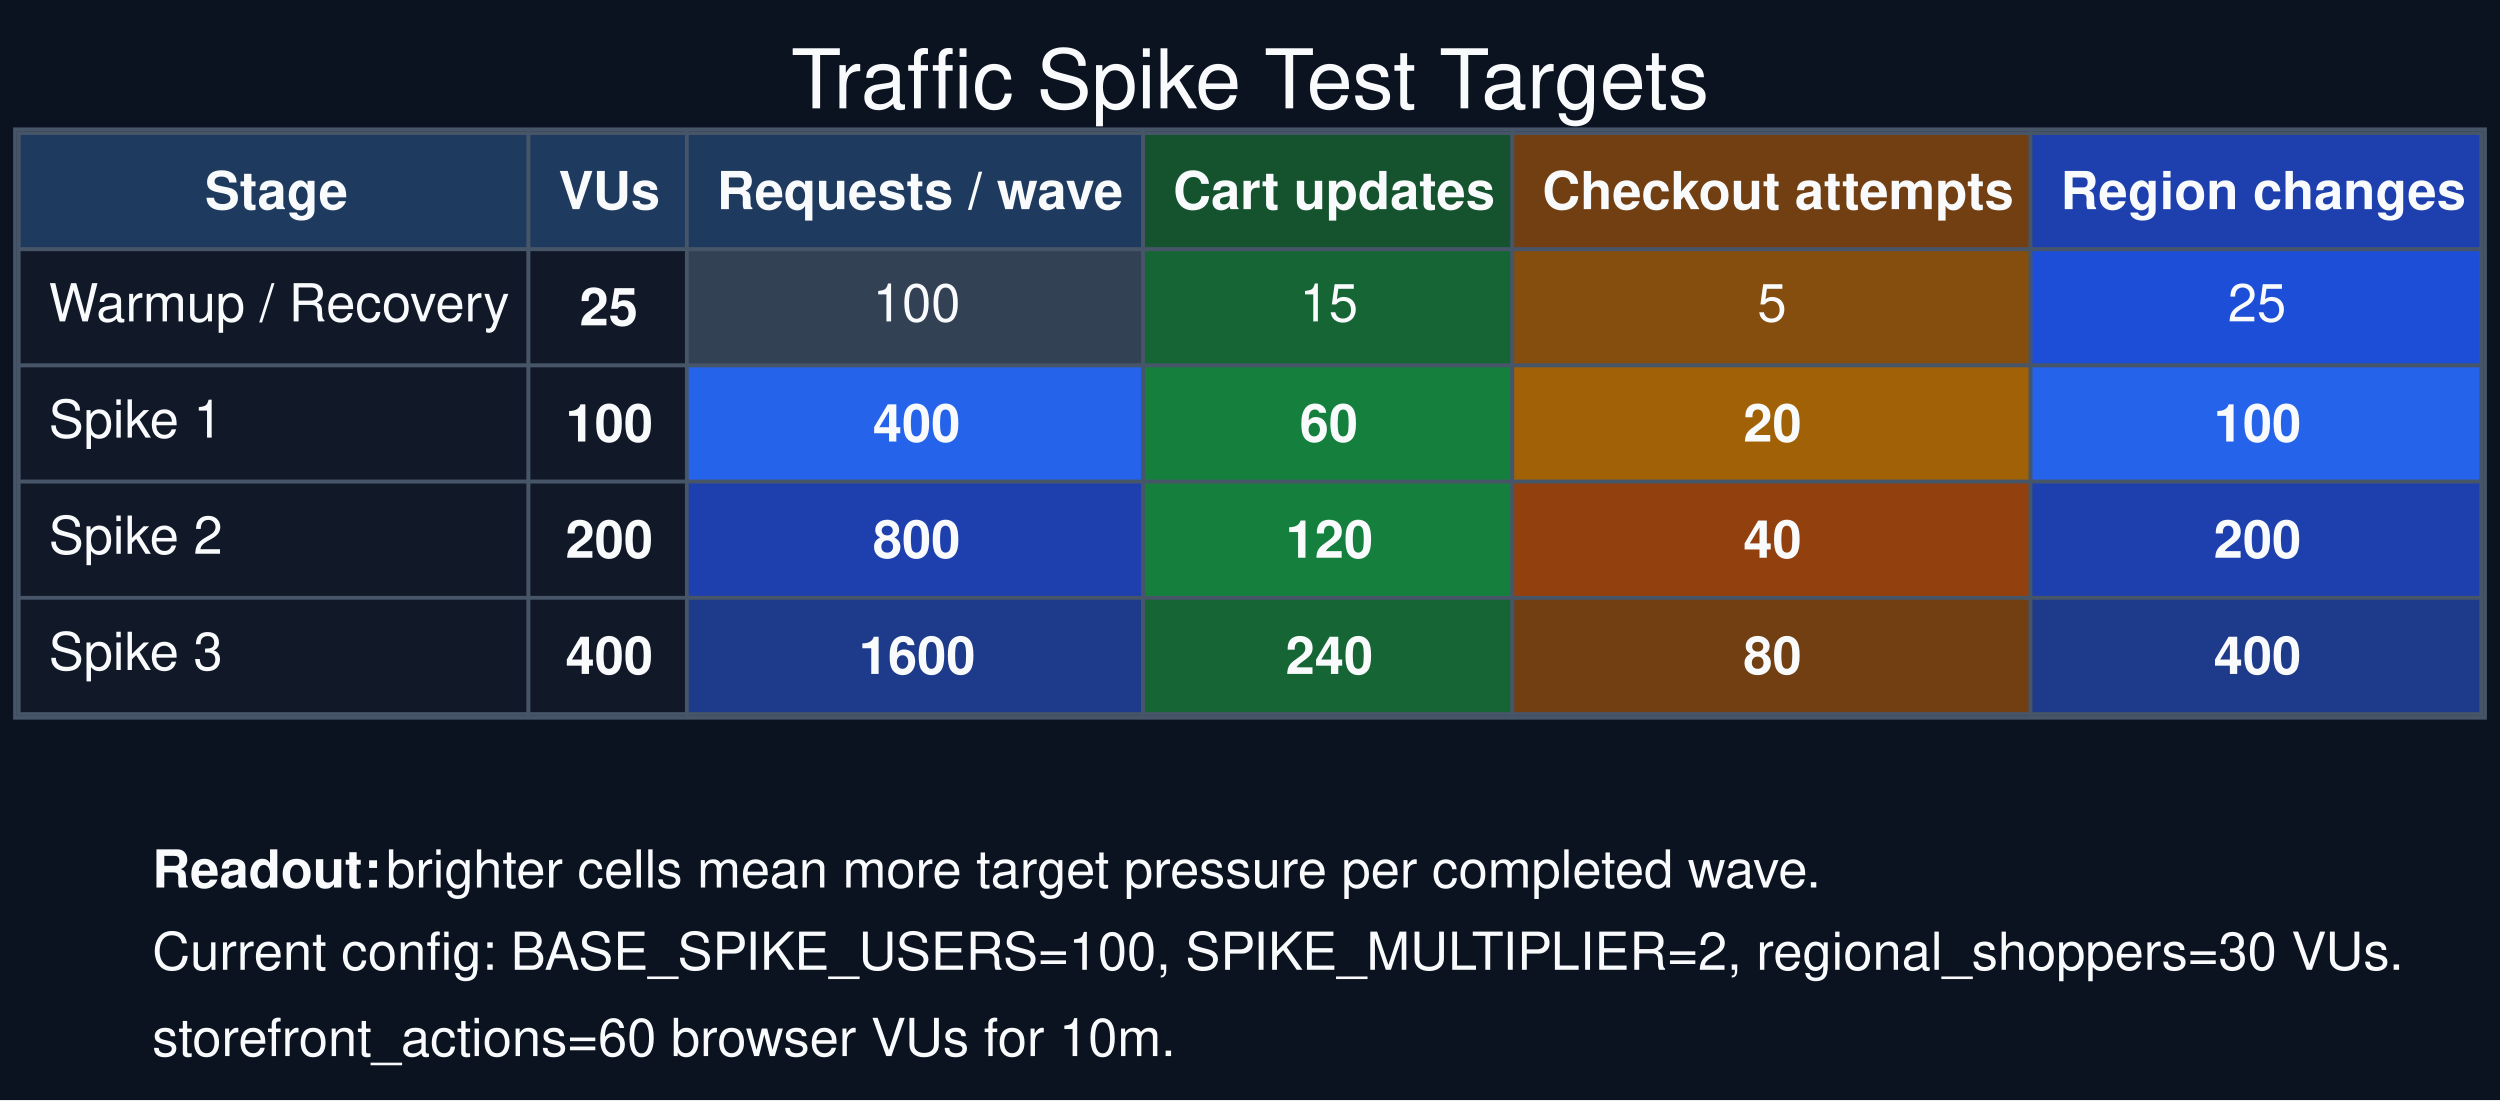
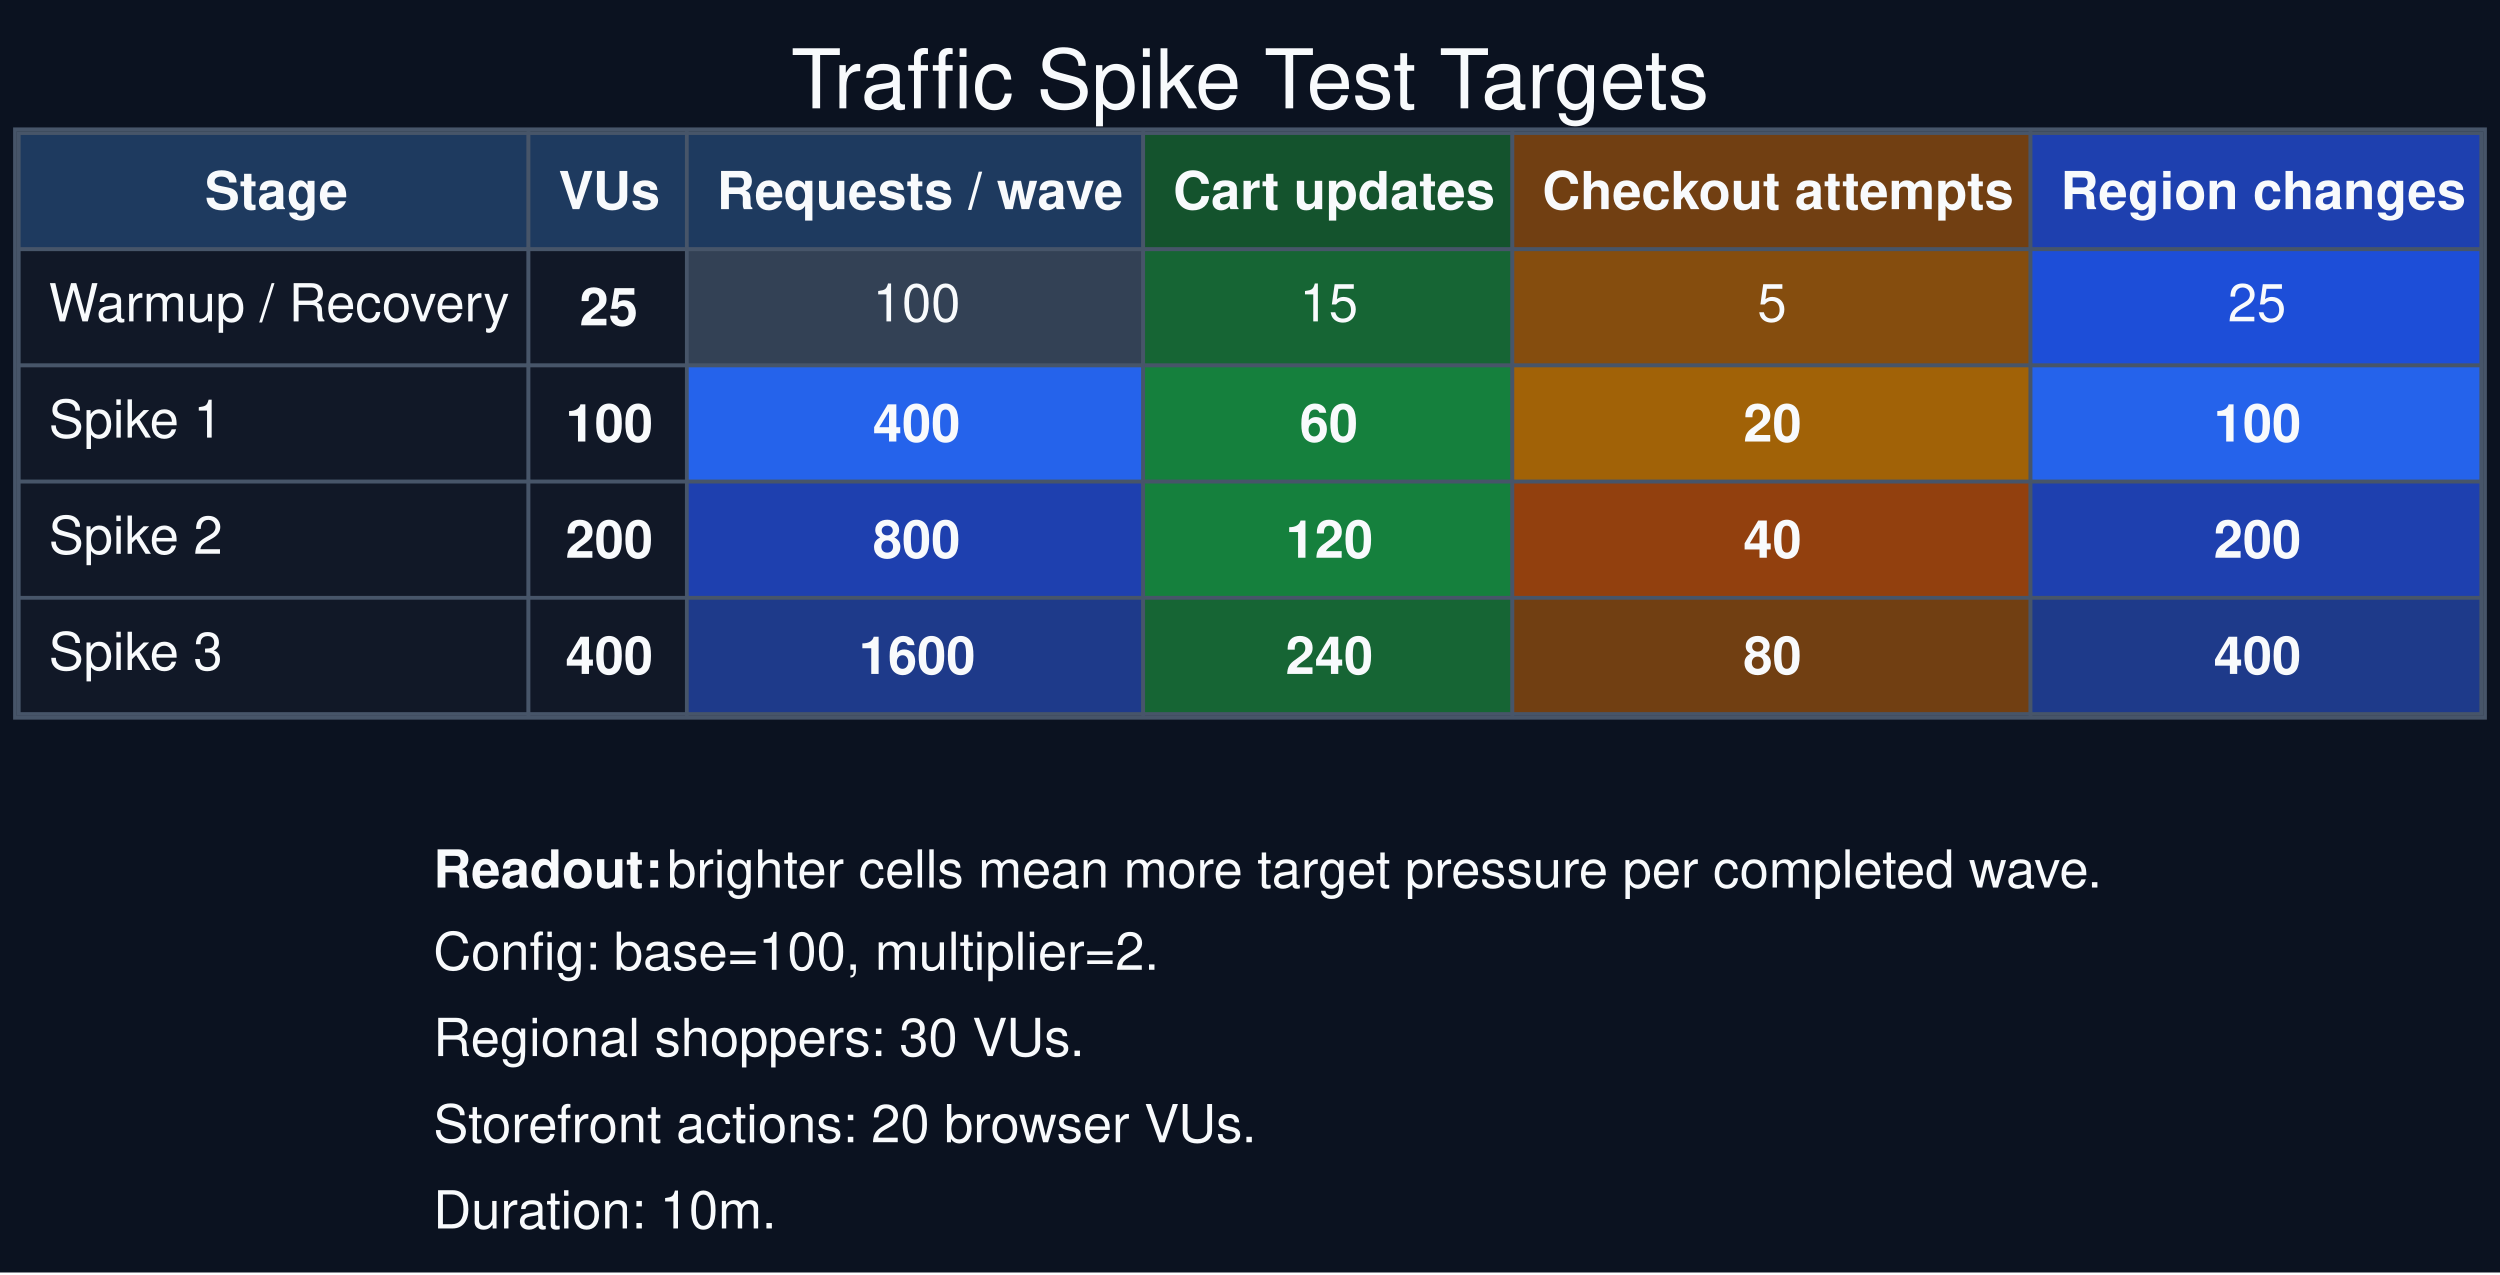
- <svg xmlns="http://www.w3.org/2000/svg" width="667pt" height="294pt" viewBox="0.00 0.00 667.00 294.00">
-   <g id="graph0" class="graph" transform="scale(1 1) rotate(0) translate(4 289.5)">
-     <polygon fill="#0b1220" stroke="none" points="-4,4 -4,-289.5 663,-289.5 663,4 -4,4" />
-     <text xml:space="preserve" text-anchor="middle" x="329.5" y="-260.6" font-family="Helvetica,sans-Serif" font-size="22.00" fill="#f8fafc">Traffic Spike Test Targets</text>
+ <svg xmlns="http://www.w3.org/2000/svg" width="667pt" height="340pt" viewBox="0.00 0.00 667.00 340.00">
+   <g id="graph0" class="graph" transform="scale(1 1) rotate(0) translate(4 335.5)">
+     <polygon fill="#0b1220" stroke="none" points="-4,4 -4,-335.5 663,-335.5 663,4 -4,4" />
+     <text xml:space="preserve" text-anchor="middle" x="329.5" y="-306.6" font-family="Helvetica,sans-Serif" font-size="22.00" fill="#f8fafc">Traffic Spike Test Targets</text>
    <g id="node1" class="node">
-       <polygon fill="#1e3a5f" stroke="none" points="1,-223 1,-254 137,-254 137,-223 1,-223" />
-       <polygon fill="none" stroke="#475569" points="1,-223 1,-254 137,-254 137,-223 1,-223" />
-       <text xml:space="preserve" text-anchor="start" x="50.62" y="-233.7" font-family="Helvetica,sans-Serif" font-weight="bold" font-size="14.00" fill="#f8fafc">Stage</text>
-       <polygon fill="#1e3a5f" stroke="none" points="137,-223 137,-254 179.25,-254 179.25,-223 137,-223" />
-       <polygon fill="none" stroke="#475569" points="137,-223 137,-254 179.25,-254 179.25,-223 137,-223" />
-       <text xml:space="preserve" text-anchor="start" x="145" y="-233.7" font-family="Helvetica,sans-Serif" font-weight="bold" font-size="14.00" fill="#f8fafc">VUs</text>
-       <polygon fill="#1e3a5f" stroke="none" points="179.25,-223 179.25,-254 301,-254 301,-223 179.25,-223" />
-       <polygon fill="none" stroke="#475569" points="179.25,-223 179.25,-254 301,-254 301,-223 179.25,-223" />
-       <text xml:space="preserve" text-anchor="start" x="187.25" y="-233.7" font-family="Helvetica,sans-Serif" font-weight="bold" font-size="14.00" fill="#f8fafc">Requests / wave</text>
-       <polygon fill="#14532d" stroke="none" points="301,-223 301,-254 399.5,-254 399.5,-223 301,-223" />
-       <polygon fill="none" stroke="#475569" points="301,-223 301,-254 399.5,-254 399.5,-223 301,-223" />
-       <text xml:space="preserve" text-anchor="start" x="309" y="-233.7" font-family="Helvetica,sans-Serif" font-weight="bold" font-size="14.00" fill="#f8fafc">Cart updates</text>
-       <polygon fill="#713f12" stroke="none" points="399.5,-223 399.5,-254 537.75,-254 537.75,-223 399.5,-223" />
-       <polygon fill="none" stroke="#475569" points="399.5,-223 399.5,-254 537.75,-254 537.75,-223 399.5,-223" />
-       <text xml:space="preserve" text-anchor="start" x="407.5" y="-233.7" font-family="Helvetica,sans-Serif" font-weight="bold" font-size="14.00" fill="#f8fafc">Checkout attempts</text>
-       <polygon fill="#1e40af" stroke="none" points="537.75,-223 537.75,-254 658,-254 658,-223 537.75,-223" />
-       <polygon fill="none" stroke="#475569" points="537.75,-223 537.75,-254 658,-254 658,-223 537.75,-223" />
-       <text xml:space="preserve" text-anchor="start" x="545.75" y="-233.7" font-family="Helvetica,sans-Serif" font-weight="bold" font-size="14.00" fill="#f8fafc">Region changes</text>
-       <polygon fill="#111827" stroke="none" points="1,-192 1,-223 137,-223 137,-192 1,-192" />
-       <polygon fill="none" stroke="#475569" points="1,-192 1,-223 137,-223 137,-192 1,-192" />
-       <text xml:space="preserve" text-anchor="start" x="9" y="-203.75" font-family="Helvetica,sans-Serif" font-size="14.00" fill="#f8fafc">Warmup / Recovery</text>
-       <polygon fill="#111827" stroke="none" points="137,-192 137,-223 179.25,-223 179.25,-192 137,-192" />
-       <polygon fill="none" stroke="#475569" points="137,-192 137,-223 179.25,-223 179.25,-192 137,-192" />
-       <text xml:space="preserve" text-anchor="start" x="150.62" y="-202.7" font-family="Helvetica,sans-Serif" font-weight="bold" font-size="14.00" fill="#f8fafc">25</text>
-       <polygon fill="#334155" stroke="none" points="179.25,-192 179.25,-223 301,-223 301,-192 179.25,-192" />
-       <polygon fill="none" stroke="#475569" points="179.25,-192 179.25,-223 301,-223 301,-192 179.25,-192" />
-       <text xml:space="preserve" text-anchor="start" x="228.88" y="-203.75" font-family="Helvetica,sans-Serif" font-size="14.00" fill="#f8fafc">100</text>
-       <polygon fill="#166534" stroke="none" points="301,-192 301,-223 399.5,-223 399.5,-192 301,-192" />
-       <polygon fill="none" stroke="#475569" points="301,-192 301,-223 399.5,-223 399.5,-192 301,-192" />
-       <text xml:space="preserve" text-anchor="start" x="342.75" y="-203.75" font-family="Helvetica,sans-Serif" font-size="14.00" fill="#f8fafc">15</text>
-       <polygon fill="#854d0e" stroke="none" points="399.5,-192 399.5,-223 537.75,-223 537.75,-192 399.5,-192" />
-       <polygon fill="none" stroke="#475569" points="399.5,-192 399.5,-223 537.75,-223 537.75,-192 399.5,-192" />
-       <text xml:space="preserve" text-anchor="start" x="464.88" y="-203.75" font-family="Helvetica,sans-Serif" font-size="14.00" fill="#f8fafc">5</text>
-       <polygon fill="#1d4ed8" stroke="none" points="537.75,-192 537.75,-223 658,-223 658,-192 537.75,-192" />
-       <polygon fill="none" stroke="#475569" points="537.75,-192 537.75,-223 658,-223 658,-192 537.75,-192" />
-       <text xml:space="preserve" text-anchor="start" x="590.38" y="-203.75" font-family="Helvetica,sans-Serif" font-size="14.00" fill="#f8fafc">25</text>
-       <polygon fill="#111827" stroke="none" points="1,-161 1,-192 137,-192 137,-161 1,-161" />
-       <polygon fill="none" stroke="#475569" points="1,-161 1,-192 137,-192 137,-161 1,-161" />
-       <text xml:space="preserve" text-anchor="start" x="9" y="-172.75" font-family="Helvetica,sans-Serif" font-size="14.00" fill="#f8fafc">Spike 1</text>
-       <polygon fill="#111827" stroke="none" points="137,-161 137,-192 179.25,-192 179.25,-161 137,-161" />
-       <polygon fill="none" stroke="#475569" points="137,-161 137,-192 179.25,-192 179.25,-161 137,-161" />
-       <text xml:space="preserve" text-anchor="start" x="146.88" y="-171.7" font-family="Helvetica,sans-Serif" font-weight="bold" font-size="14.00" fill="#f8fafc">100</text>
-       <polygon fill="#2563eb" stroke="none" points="179.25,-161 179.25,-192 301,-192 301,-161 179.25,-161" />
-       <polygon fill="none" stroke="#475569" points="179.25,-161 179.25,-192 301,-192 301,-161 179.25,-161" />
-       <text xml:space="preserve" text-anchor="start" x="228.88" y="-171.7" font-family="Helvetica,sans-Serif" font-weight="bold" font-size="14.00" fill="#f8fafc">400</text>
-       <polygon fill="#15803d" stroke="none" points="301,-161 301,-192 399.5,-192 399.5,-161 301,-161" />
-       <polygon fill="none" stroke="#475569" points="301,-161 301,-192 399.5,-192 399.5,-161 301,-161" />
-       <text xml:space="preserve" text-anchor="start" x="342.75" y="-171.7" font-family="Helvetica,sans-Serif" font-weight="bold" font-size="14.00" fill="#f8fafc">60</text>
-       <polygon fill="#a16207" stroke="none" points="399.5,-161 399.5,-192 537.75,-192 537.75,-161 399.5,-161" />
-       <polygon fill="none" stroke="#475569" points="399.5,-161 399.5,-192 537.75,-192 537.75,-161 399.5,-161" />
-       <text xml:space="preserve" text-anchor="start" x="461.12" y="-171.7" font-family="Helvetica,sans-Serif" font-weight="bold" font-size="14.00" fill="#f8fafc">20</text>
-       <polygon fill="#2563eb" stroke="none" points="537.75,-161 537.75,-192 658,-192 658,-161 537.75,-161" />
-       <polygon fill="none" stroke="#475569" points="537.75,-161 537.75,-192 658,-192 658,-161 537.75,-161" />
-       <text xml:space="preserve" text-anchor="start" x="586.62" y="-171.7" font-family="Helvetica,sans-Serif" font-weight="bold" font-size="14.00" fill="#f8fafc">100</text>
-       <polygon fill="#111827" stroke="none" points="1,-130 1,-161 137,-161 137,-130 1,-130" />
-       <polygon fill="none" stroke="#475569" points="1,-130 1,-161 137,-161 137,-130 1,-130" />
-       <text xml:space="preserve" text-anchor="start" x="9" y="-141.75" font-family="Helvetica,sans-Serif" font-size="14.00" fill="#f8fafc">Spike 2</text>
-       <polygon fill="#111827" stroke="none" points="137,-130 137,-161 179.25,-161 179.25,-130 137,-130" />
-       <polygon fill="none" stroke="#475569" points="137,-130 137,-161 179.25,-161 179.25,-130 137,-130" />
-       <text xml:space="preserve" text-anchor="start" x="146.88" y="-140.7" font-family="Helvetica,sans-Serif" font-weight="bold" font-size="14.00" fill="#f8fafc">200</text>
-       <polygon fill="#1e40af" stroke="none" points="179.25,-130 179.25,-161 301,-161 301,-130 179.25,-130" />
-       <polygon fill="none" stroke="#475569" points="179.25,-130 179.25,-161 301,-161 301,-130 179.25,-130" />
-       <text xml:space="preserve" text-anchor="start" x="228.88" y="-140.7" font-family="Helvetica,sans-Serif" font-weight="bold" font-size="14.00" fill="#f8fafc">800</text>
-       <polygon fill="#15803d" stroke="none" points="301,-130 301,-161 399.5,-161 399.5,-130 301,-130" />
-       <polygon fill="none" stroke="#475569" points="301,-130 301,-161 399.5,-161 399.5,-130 301,-130" />
-       <text xml:space="preserve" text-anchor="start" x="339" y="-140.7" font-family="Helvetica,sans-Serif" font-weight="bold" font-size="14.00" fill="#f8fafc">120</text>
-       <polygon fill="#92400e" stroke="none" points="399.5,-130 399.5,-161 537.75,-161 537.75,-130 399.5,-130" />
-       <polygon fill="none" stroke="#475569" points="399.5,-130 399.5,-161 537.75,-161 537.75,-130 399.5,-130" />
-       <text xml:space="preserve" text-anchor="start" x="461.12" y="-140.7" font-family="Helvetica,sans-Serif" font-weight="bold" font-size="14.00" fill="#f8fafc">40</text>
-       <polygon fill="#1e40af" stroke="none" points="537.75,-130 537.75,-161 658,-161 658,-130 537.75,-130" />
-       <polygon fill="none" stroke="#475569" points="537.75,-130 537.75,-161 658,-161 658,-130 537.75,-130" />
-       <text xml:space="preserve" text-anchor="start" x="586.62" y="-140.7" font-family="Helvetica,sans-Serif" font-weight="bold" font-size="14.00" fill="#f8fafc">200</text>
-       <polygon fill="#111827" stroke="none" points="1,-99 1,-130 137,-130 137,-99 1,-99" />
-       <polygon fill="none" stroke="#475569" points="1,-99 1,-130 137,-130 137,-99 1,-99" />
-       <text xml:space="preserve" text-anchor="start" x="9" y="-110.75" font-family="Helvetica,sans-Serif" font-size="14.00" fill="#f8fafc">Spike 3</text>
-       <polygon fill="#111827" stroke="none" points="137,-99 137,-130 179.25,-130 179.25,-99 137,-99" />
-       <polygon fill="none" stroke="#475569" points="137,-99 137,-130 179.25,-130 179.25,-99 137,-99" />
-       <text xml:space="preserve" text-anchor="start" x="146.88" y="-109.7" font-family="Helvetica,sans-Serif" font-weight="bold" font-size="14.00" fill="#f8fafc">400</text>
-       <polygon fill="#1e3a8a" stroke="none" points="179.25,-99 179.25,-130 301,-130 301,-99 179.25,-99" />
-       <polygon fill="none" stroke="#475569" points="179.25,-99 179.25,-130 301,-130 301,-99 179.25,-99" />
-       <text xml:space="preserve" text-anchor="start" x="225.12" y="-109.7" font-family="Helvetica,sans-Serif" font-weight="bold" font-size="14.00" fill="#f8fafc">1600</text>
-       <polygon fill="#166534" stroke="none" points="301,-99 301,-130 399.5,-130 399.5,-99 301,-99" />
-       <polygon fill="none" stroke="#475569" points="301,-99 301,-130 399.5,-130 399.5,-99 301,-99" />
-       <text xml:space="preserve" text-anchor="start" x="339" y="-109.7" font-family="Helvetica,sans-Serif" font-weight="bold" font-size="14.00" fill="#f8fafc">240</text>
-       <polygon fill="#713f12" stroke="none" points="399.5,-99 399.5,-130 537.75,-130 537.75,-99 399.5,-99" />
-       <polygon fill="none" stroke="#475569" points="399.5,-99 399.5,-130 537.75,-130 537.75,-99 399.5,-99" />
-       <text xml:space="preserve" text-anchor="start" x="461.12" y="-109.7" font-family="Helvetica,sans-Serif" font-weight="bold" font-size="14.00" fill="#f8fafc">80</text>
-       <polygon fill="#1e3a8a" stroke="none" points="537.75,-99 537.75,-130 658,-130 658,-99 537.75,-99" />
-       <polygon fill="none" stroke="#475569" points="537.75,-99 537.75,-130 658,-130 658,-99 537.75,-99" />
-       <text xml:space="preserve" text-anchor="start" x="586.62" y="-109.7" font-family="Helvetica,sans-Serif" font-weight="bold" font-size="14.00" fill="#f8fafc">400</text>
-       <polygon fill="none" stroke="#475569" points="0,-98 0,-255 659,-255 659,-98 0,-98" />
+       <polygon fill="#1e3a5f" stroke="none" points="1,-269 1,-300 137,-300 137,-269 1,-269" />
+       <polygon fill="none" stroke="#475569" points="1,-269 1,-300 137,-300 137,-269 1,-269" />
+       <text xml:space="preserve" text-anchor="start" x="50.62" y="-279.7" font-family="Helvetica,sans-Serif" font-weight="bold" font-size="14.00" fill="#f8fafc">Stage</text>
+       <polygon fill="#1e3a5f" stroke="none" points="137,-269 137,-300 179.25,-300 179.25,-269 137,-269" />
+       <polygon fill="none" stroke="#475569" points="137,-269 137,-300 179.25,-300 179.25,-269 137,-269" />
+       <text xml:space="preserve" text-anchor="start" x="145" y="-279.7" font-family="Helvetica,sans-Serif" font-weight="bold" font-size="14.00" fill="#f8fafc">VUs</text>
+       <polygon fill="#1e3a5f" stroke="none" points="179.25,-269 179.25,-300 301,-300 301,-269 179.25,-269" />
+       <polygon fill="none" stroke="#475569" points="179.25,-269 179.25,-300 301,-300 301,-269 179.25,-269" />
+       <text xml:space="preserve" text-anchor="start" x="187.25" y="-279.7" font-family="Helvetica,sans-Serif" font-weight="bold" font-size="14.00" fill="#f8fafc">Requests / wave</text>
+       <polygon fill="#14532d" stroke="none" points="301,-269 301,-300 399.5,-300 399.5,-269 301,-269" />
+       <polygon fill="none" stroke="#475569" points="301,-269 301,-300 399.5,-300 399.5,-269 301,-269" />
+       <text xml:space="preserve" text-anchor="start" x="309" y="-279.7" font-family="Helvetica,sans-Serif" font-weight="bold" font-size="14.00" fill="#f8fafc">Cart updates</text>
+       <polygon fill="#713f12" stroke="none" points="399.5,-269 399.5,-300 537.75,-300 537.75,-269 399.5,-269" />
+       <polygon fill="none" stroke="#475569" points="399.5,-269 399.5,-300 537.75,-300 537.75,-269 399.5,-269" />
+       <text xml:space="preserve" text-anchor="start" x="407.5" y="-279.7" font-family="Helvetica,sans-Serif" font-weight="bold" font-size="14.00" fill="#f8fafc">Checkout attempts</text>
+       <polygon fill="#1e40af" stroke="none" points="537.75,-269 537.75,-300 658,-300 658,-269 537.75,-269" />
+       <polygon fill="none" stroke="#475569" points="537.75,-269 537.75,-300 658,-300 658,-269 537.75,-269" />
+       <text xml:space="preserve" text-anchor="start" x="545.75" y="-279.7" font-family="Helvetica,sans-Serif" font-weight="bold" font-size="14.00" fill="#f8fafc">Region changes</text>
+       <polygon fill="#111827" stroke="none" points="1,-238 1,-269 137,-269 137,-238 1,-238" />
+       <polygon fill="none" stroke="#475569" points="1,-238 1,-269 137,-269 137,-238 1,-238" />
+       <text xml:space="preserve" text-anchor="start" x="9" y="-249.75" font-family="Helvetica,sans-Serif" font-size="14.00" fill="#f8fafc">Warmup / Recovery</text>
+       <polygon fill="#111827" stroke="none" points="137,-238 137,-269 179.25,-269 179.25,-238 137,-238" />
+       <polygon fill="none" stroke="#475569" points="137,-238 137,-269 179.25,-269 179.25,-238 137,-238" />
+       <text xml:space="preserve" text-anchor="start" x="150.62" y="-248.7" font-family="Helvetica,sans-Serif" font-weight="bold" font-size="14.00" fill="#f8fafc">25</text>
+       <polygon fill="#334155" stroke="none" points="179.25,-238 179.25,-269 301,-269 301,-238 179.25,-238" />
+       <polygon fill="none" stroke="#475569" points="179.25,-238 179.25,-269 301,-269 301,-238 179.25,-238" />
+       <text xml:space="preserve" text-anchor="start" x="228.88" y="-249.75" font-family="Helvetica,sans-Serif" font-size="14.00" fill="#f8fafc">100</text>
+       <polygon fill="#166534" stroke="none" points="301,-238 301,-269 399.5,-269 399.5,-238 301,-238" />
+       <polygon fill="none" stroke="#475569" points="301,-238 301,-269 399.5,-269 399.5,-238 301,-238" />
+       <text xml:space="preserve" text-anchor="start" x="342.75" y="-249.75" font-family="Helvetica,sans-Serif" font-size="14.00" fill="#f8fafc">15</text>
+       <polygon fill="#854d0e" stroke="none" points="399.5,-238 399.5,-269 537.75,-269 537.75,-238 399.5,-238" />
+       <polygon fill="none" stroke="#475569" points="399.5,-238 399.5,-269 537.75,-269 537.75,-238 399.5,-238" />
+       <text xml:space="preserve" text-anchor="start" x="464.88" y="-249.75" font-family="Helvetica,sans-Serif" font-size="14.00" fill="#f8fafc">5</text>
+       <polygon fill="#1d4ed8" stroke="none" points="537.75,-238 537.75,-269 658,-269 658,-238 537.75,-238" />
+       <polygon fill="none" stroke="#475569" points="537.75,-238 537.75,-269 658,-269 658,-238 537.75,-238" />
+       <text xml:space="preserve" text-anchor="start" x="590.38" y="-249.75" font-family="Helvetica,sans-Serif" font-size="14.00" fill="#f8fafc">25</text>
+       <polygon fill="#111827" stroke="none" points="1,-207 1,-238 137,-238 137,-207 1,-207" />
+       <polygon fill="none" stroke="#475569" points="1,-207 1,-238 137,-238 137,-207 1,-207" />
+       <text xml:space="preserve" text-anchor="start" x="9" y="-218.75" font-family="Helvetica,sans-Serif" font-size="14.00" fill="#f8fafc">Spike 1</text>
+       <polygon fill="#111827" stroke="none" points="137,-207 137,-238 179.25,-238 179.25,-207 137,-207" />
+       <polygon fill="none" stroke="#475569" points="137,-207 137,-238 179.25,-238 179.25,-207 137,-207" />
+       <text xml:space="preserve" text-anchor="start" x="146.88" y="-217.7" font-family="Helvetica,sans-Serif" font-weight="bold" font-size="14.00" fill="#f8fafc">100</text>
+       <polygon fill="#2563eb" stroke="none" points="179.25,-207 179.25,-238 301,-238 301,-207 179.25,-207" />
+       <polygon fill="none" stroke="#475569" points="179.25,-207 179.25,-238 301,-238 301,-207 179.25,-207" />
+       <text xml:space="preserve" text-anchor="start" x="228.88" y="-217.7" font-family="Helvetica,sans-Serif" font-weight="bold" font-size="14.00" fill="#f8fafc">400</text>
+       <polygon fill="#15803d" stroke="none" points="301,-207 301,-238 399.5,-238 399.5,-207 301,-207" />
+       <polygon fill="none" stroke="#475569" points="301,-207 301,-238 399.5,-238 399.5,-207 301,-207" />
+       <text xml:space="preserve" text-anchor="start" x="342.75" y="-217.7" font-family="Helvetica,sans-Serif" font-weight="bold" font-size="14.00" fill="#f8fafc">60</text>
+       <polygon fill="#a16207" stroke="none" points="399.5,-207 399.5,-238 537.75,-238 537.75,-207 399.5,-207" />
+       <polygon fill="none" stroke="#475569" points="399.5,-207 399.5,-238 537.75,-238 537.75,-207 399.5,-207" />
+       <text xml:space="preserve" text-anchor="start" x="461.12" y="-217.7" font-family="Helvetica,sans-Serif" font-weight="bold" font-size="14.00" fill="#f8fafc">20</text>
+       <polygon fill="#2563eb" stroke="none" points="537.75,-207 537.75,-238 658,-238 658,-207 537.75,-207" />
+       <polygon fill="none" stroke="#475569" points="537.75,-207 537.75,-238 658,-238 658,-207 537.75,-207" />
+       <text xml:space="preserve" text-anchor="start" x="586.62" y="-217.7" font-family="Helvetica,sans-Serif" font-weight="bold" font-size="14.00" fill="#f8fafc">100</text>
+       <polygon fill="#111827" stroke="none" points="1,-176 1,-207 137,-207 137,-176 1,-176" />
+       <polygon fill="none" stroke="#475569" points="1,-176 1,-207 137,-207 137,-176 1,-176" />
+       <text xml:space="preserve" text-anchor="start" x="9" y="-187.75" font-family="Helvetica,sans-Serif" font-size="14.00" fill="#f8fafc">Spike 2</text>
+       <polygon fill="#111827" stroke="none" points="137,-176 137,-207 179.25,-207 179.25,-176 137,-176" />
+       <polygon fill="none" stroke="#475569" points="137,-176 137,-207 179.25,-207 179.25,-176 137,-176" />
+       <text xml:space="preserve" text-anchor="start" x="146.88" y="-186.7" font-family="Helvetica,sans-Serif" font-weight="bold" font-size="14.00" fill="#f8fafc">200</text>
+       <polygon fill="#1e40af" stroke="none" points="179.25,-176 179.25,-207 301,-207 301,-176 179.25,-176" />
+       <polygon fill="none" stroke="#475569" points="179.25,-176 179.25,-207 301,-207 301,-176 179.25,-176" />
+       <text xml:space="preserve" text-anchor="start" x="228.88" y="-186.7" font-family="Helvetica,sans-Serif" font-weight="bold" font-size="14.00" fill="#f8fafc">800</text>
+       <polygon fill="#15803d" stroke="none" points="301,-176 301,-207 399.5,-207 399.5,-176 301,-176" />
+       <polygon fill="none" stroke="#475569" points="301,-176 301,-207 399.5,-207 399.5,-176 301,-176" />
+       <text xml:space="preserve" text-anchor="start" x="339" y="-186.7" font-family="Helvetica,sans-Serif" font-weight="bold" font-size="14.00" fill="#f8fafc">120</text>
+       <polygon fill="#92400e" stroke="none" points="399.5,-176 399.5,-207 537.75,-207 537.75,-176 399.5,-176" />
+       <polygon fill="none" stroke="#475569" points="399.5,-176 399.5,-207 537.75,-207 537.75,-176 399.5,-176" />
+       <text xml:space="preserve" text-anchor="start" x="461.12" y="-186.7" font-family="Helvetica,sans-Serif" font-weight="bold" font-size="14.00" fill="#f8fafc">40</text>
+       <polygon fill="#1e40af" stroke="none" points="537.75,-176 537.75,-207 658,-207 658,-176 537.75,-176" />
+       <polygon fill="none" stroke="#475569" points="537.75,-176 537.75,-207 658,-207 658,-176 537.75,-176" />
+       <text xml:space="preserve" text-anchor="start" x="586.62" y="-186.7" font-family="Helvetica,sans-Serif" font-weight="bold" font-size="14.00" fill="#f8fafc">200</text>
+       <polygon fill="#111827" stroke="none" points="1,-145 1,-176 137,-176 137,-145 1,-145" />
+       <polygon fill="none" stroke="#475569" points="1,-145 1,-176 137,-176 137,-145 1,-145" />
+       <text xml:space="preserve" text-anchor="start" x="9" y="-156.75" font-family="Helvetica,sans-Serif" font-size="14.00" fill="#f8fafc">Spike 3</text>
+       <polygon fill="#111827" stroke="none" points="137,-145 137,-176 179.25,-176 179.25,-145 137,-145" />
+       <polygon fill="none" stroke="#475569" points="137,-145 137,-176 179.25,-176 179.25,-145 137,-145" />
+       <text xml:space="preserve" text-anchor="start" x="146.88" y="-155.7" font-family="Helvetica,sans-Serif" font-weight="bold" font-size="14.00" fill="#f8fafc">400</text>
+       <polygon fill="#1e3a8a" stroke="none" points="179.25,-145 179.25,-176 301,-176 301,-145 179.25,-145" />
+       <polygon fill="none" stroke="#475569" points="179.25,-145 179.25,-176 301,-176 301,-145 179.25,-145" />
+       <text xml:space="preserve" text-anchor="start" x="225.12" y="-155.7" font-family="Helvetica,sans-Serif" font-weight="bold" font-size="14.00" fill="#f8fafc">1600</text>
+       <polygon fill="#166534" stroke="none" points="301,-145 301,-176 399.5,-176 399.5,-145 301,-145" />
+       <polygon fill="none" stroke="#475569" points="301,-145 301,-176 399.5,-176 399.5,-145 301,-145" />
+       <text xml:space="preserve" text-anchor="start" x="339" y="-155.7" font-family="Helvetica,sans-Serif" font-weight="bold" font-size="14.00" fill="#f8fafc">240</text>
+       <polygon fill="#713f12" stroke="none" points="399.5,-145 399.5,-176 537.75,-176 537.75,-145 399.5,-145" />
+       <polygon fill="none" stroke="#475569" points="399.5,-145 399.5,-176 537.75,-176 537.75,-145 399.5,-145" />
+       <text xml:space="preserve" text-anchor="start" x="461.12" y="-155.7" font-family="Helvetica,sans-Serif" font-weight="bold" font-size="14.00" fill="#f8fafc">80</text>
+       <polygon fill="#1e3a8a" stroke="none" points="537.75,-145 537.75,-176 658,-176 658,-145 537.75,-145" />
+       <polygon fill="none" stroke="#475569" points="537.75,-145 537.75,-176 658,-176 658,-145 537.75,-145" />
+       <text xml:space="preserve" text-anchor="start" x="586.62" y="-155.7" font-family="Helvetica,sans-Serif" font-weight="bold" font-size="14.00" fill="#f8fafc">400</text>
+       <polygon fill="none" stroke="#475569" points="0,-144 0,-301 659,-301 659,-144 0,-144" />
    </g>
    <g id="node2" class="node">
-       <text xml:space="preserve" text-anchor="start" x="36.62" y="-52.7" font-family="Helvetica,sans-Serif" font-weight="bold" font-size="14.00" fill="#f8fafc">Readout:</text>
-       <text xml:space="preserve" text-anchor="start" x="95.12" y="-52.7" font-family="Helvetica,sans-Serif" font-size="14.00" fill="#f8fafc"> brighter cells mean more target pressure per completed wave.</text>
-       <text xml:space="preserve" text-anchor="start" x="36.62" y="-30.75" font-family="Helvetica,sans-Serif" font-size="14.00" fill="#f8fafc">Current config: BASE_SPIKE_USERS=100, SPIKE_MULTIPLIER=2, regional_shoppers=30 VUs.</text>
-       <text xml:space="preserve" text-anchor="start" x="36.62" y="-7.75" font-family="Helvetica,sans-Serif" font-size="14.00" fill="#f8fafc">storefront_actions=60 browser VUs for 10m.</text>
+       <text xml:space="preserve" text-anchor="start" x="111.62" y="-98.7" font-family="Helvetica,sans-Serif" font-weight="bold" font-size="14.00" fill="#f8fafc">Readout:</text>
+       <text xml:space="preserve" text-anchor="start" x="170.12" y="-98.7" font-family="Helvetica,sans-Serif" font-size="14.00" fill="#f8fafc"> brighter cells mean more target pressure per completed wave.</text>
+       <text xml:space="preserve" text-anchor="start" x="111.62" y="-76.75" font-family="Helvetica,sans-Serif" font-size="14.00" fill="#f8fafc">Config: base=100, multiplier=2.</text>
+       <text xml:space="preserve" text-anchor="start" x="111.62" y="-53.75" font-family="Helvetica,sans-Serif" font-size="14.00" fill="#f8fafc">Regional shoppers: 30 VUs.</text>
+       <text xml:space="preserve" text-anchor="start" x="111.62" y="-30.75" font-family="Helvetica,sans-Serif" font-size="14.00" fill="#f8fafc">Storefront actions: 20 browser VUs.</text>
+       <text xml:space="preserve" text-anchor="start" x="111.62" y="-7.75" font-family="Helvetica,sans-Serif" font-size="14.00" fill="#f8fafc">Duration: 10m.</text>
    </g>
  </g>
</svg>
